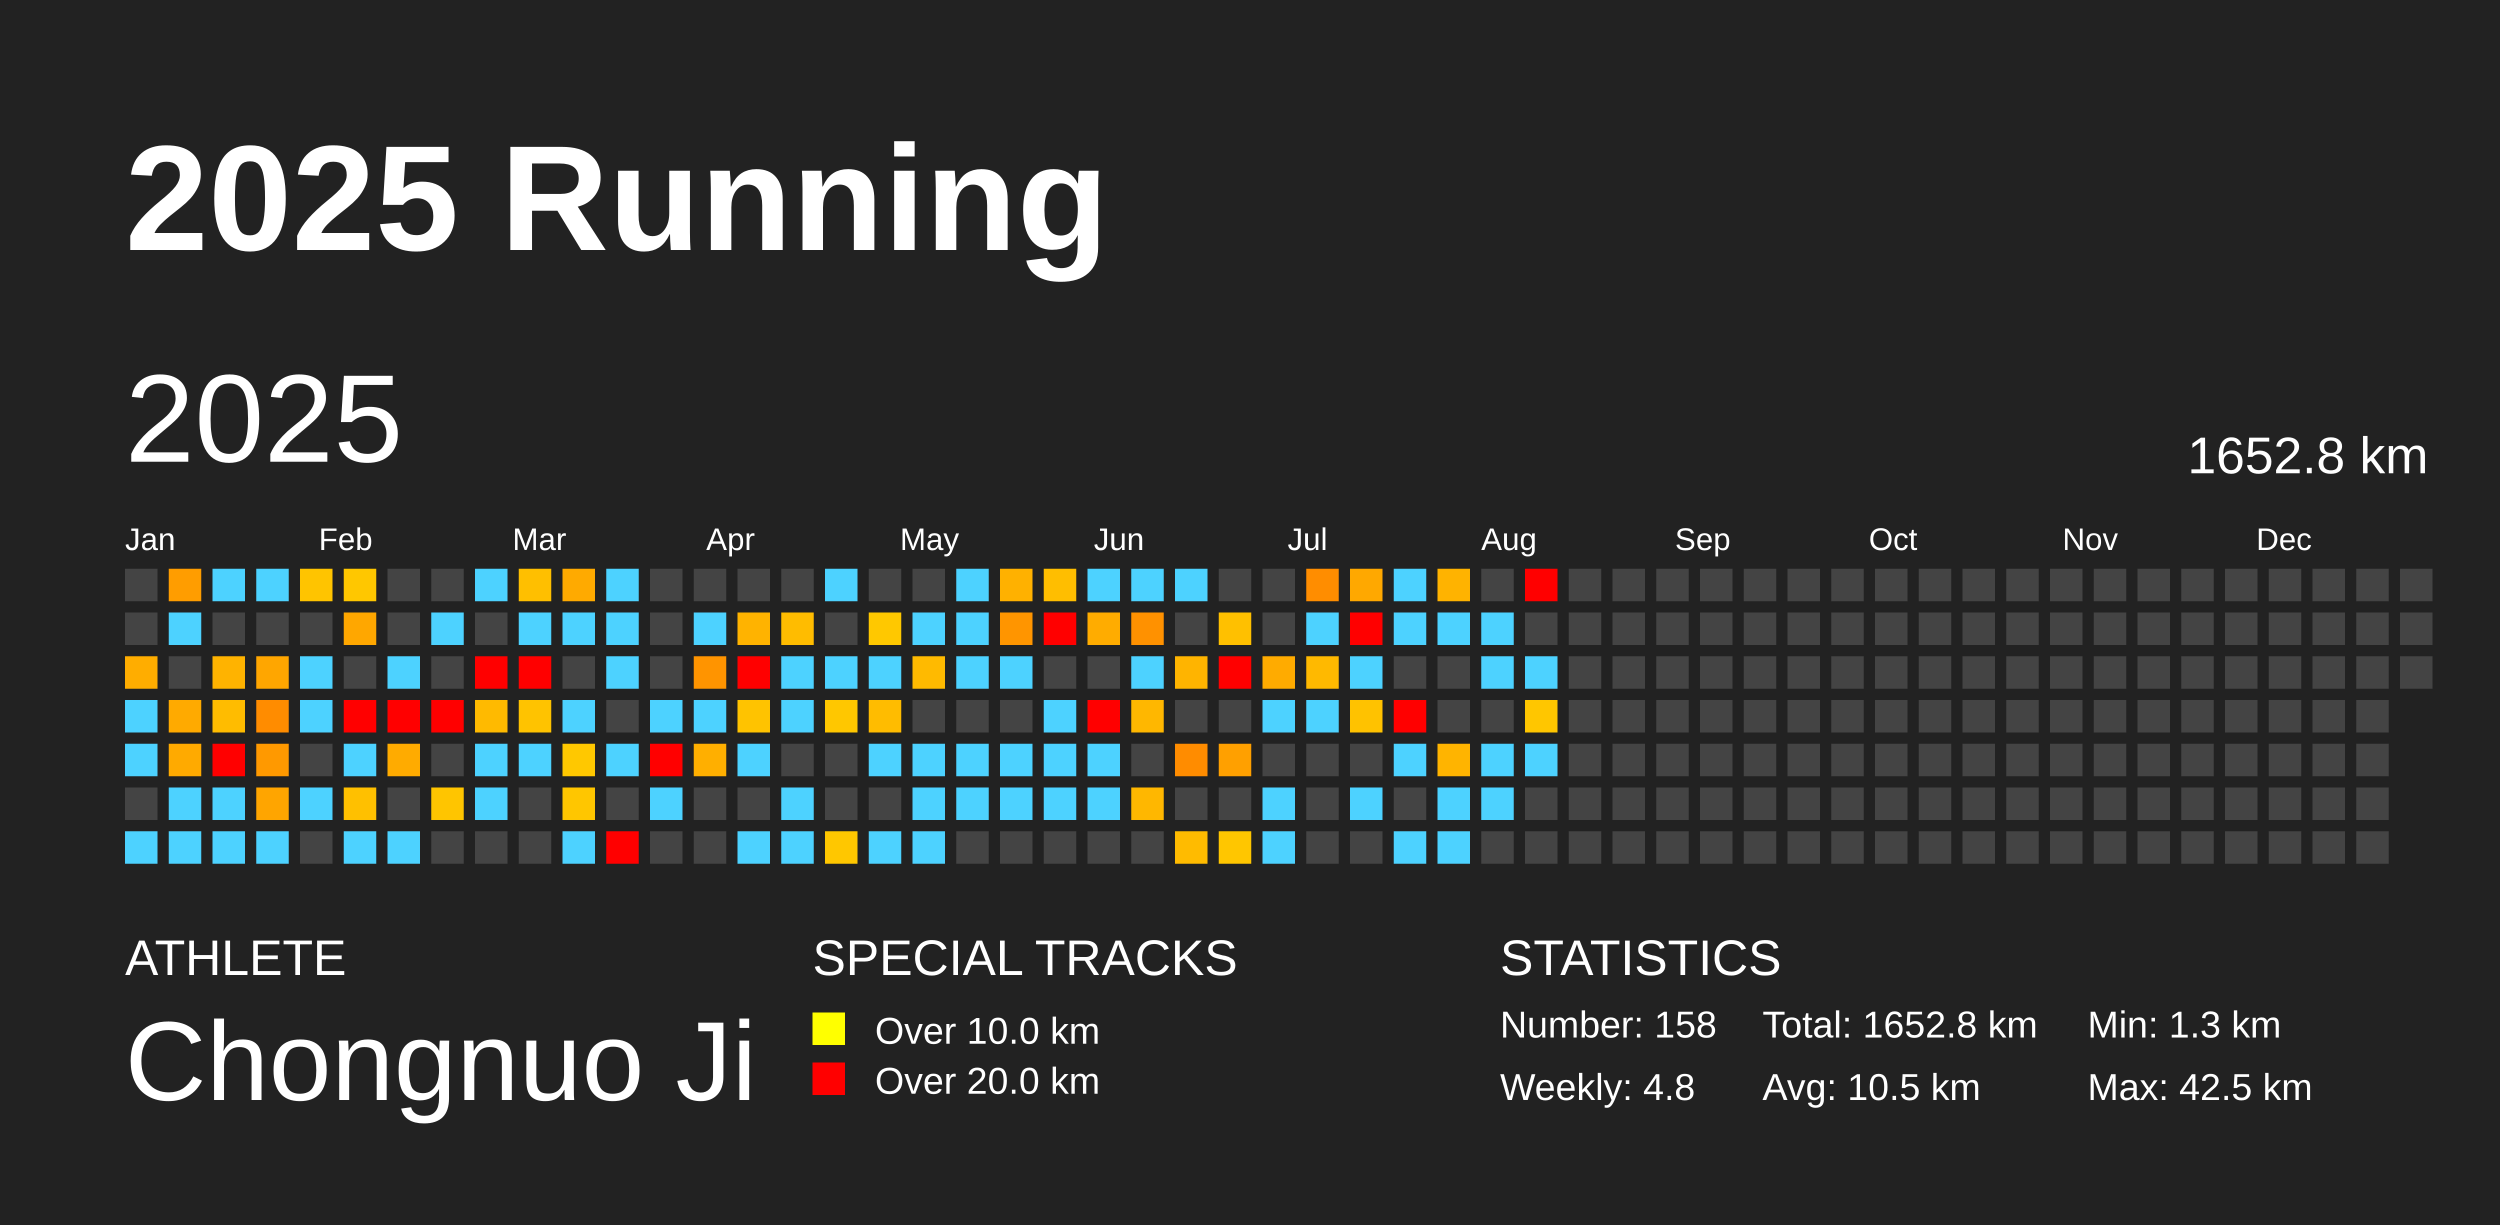
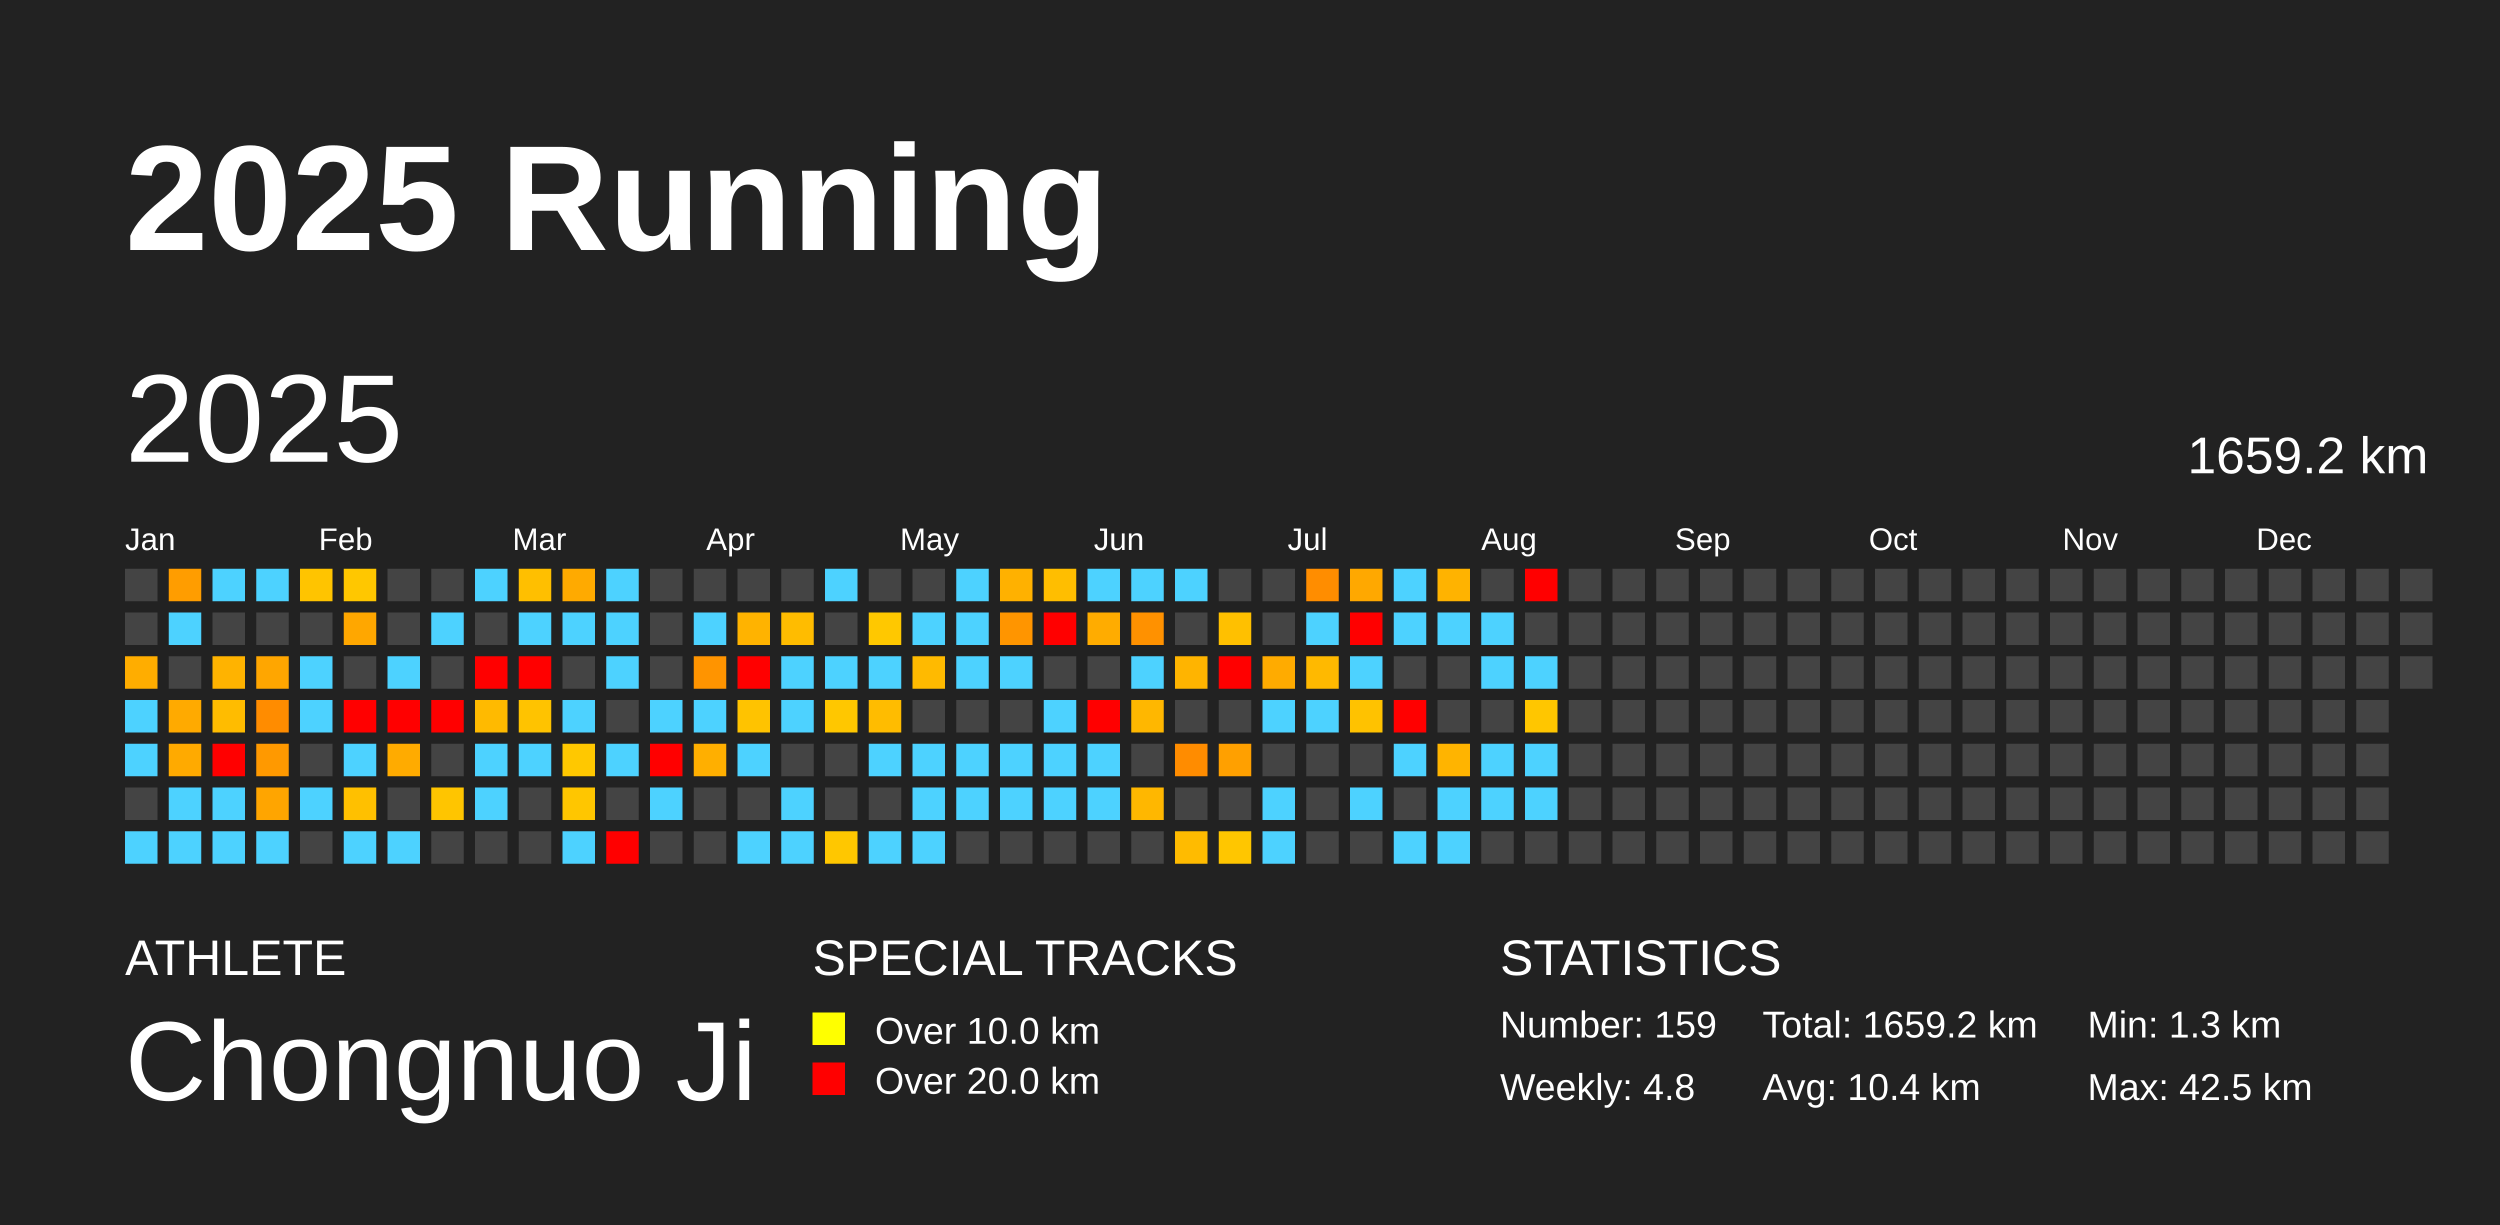
<svg xmlns="http://www.w3.org/2000/svg" baseProfile="full" height="98mm" version="1.1" viewBox="0,0,200,98" width="200mm">
  <defs />
  <rect fill="#222222" height="98" width="200" x="0" y="0" />
  <text fill="#FFFFFF" style="font-size:12px; font-family:Arial; font-weight:bold;" x="10" y="20">2025 Running</text>
  <text fill="#FFFFFF" style="font-size:4px; font-family:Arial" x="10" y="78">ATHLETE</text>
  <text fill="#FFFFFF" style="font-size:9px; font-family:Arial" x="10" y="88">Chongnuo Ji</text>
  <text fill="#FFFFFF" style="font-size:4px; font-family:Arial" x="65" y="78">SPECIAL TRACKS</text>
  <rect fill="yellow" height="2.6" width="2.6" x="65" y="81" />
  <text fill="#FFFFFF" style="font-size:3px; font-family:Arial" x="70" y="83.5">Over 10.0 km</text>
  <rect fill="red" height="2.6" width="2.6" x="65" y="85" />
  <text fill="#FFFFFF" style="font-size:3px; font-family:Arial" x="70" y="87.5">Over 20.0 km</text>
  <text fill="#FFFFFF" style="font-size:4px; font-family:Arial" x="120" y="78">STATISTICS</text>
-   <text fill="#FFFFFF" style="font-size:3px; font-family:Arial" x="120" y="83">Number: 158</text>
+   <text fill="#FFFFFF" style="font-size:3px; font-family:Arial" x="120" y="83">Number: 159</text>
  <text fill="#FFFFFF" style="font-size:3px; font-family:Arial" x="120" y="88">Weekly: 4.8</text>
-   <text fill="#FFFFFF" style="font-size:3px; font-family:Arial" x="141" y="83">Total: 1652.8 km</text>
-   <text fill="#FFFFFF" style="font-size:3px; font-family:Arial" x="141" y="88">Avg: 10.5 km</text>
+   <text fill="#FFFFFF" style="font-size:3px; font-family:Arial" x="141" y="83">Total: 1659.2 km</text>
+   <text fill="#FFFFFF" style="font-size:3px; font-family:Arial" x="141" y="88">Avg: 10.4 km</text>
  <text fill="#FFFFFF" style="font-size:3px; font-family:Arial" x="167" y="83">Min: 1.3 km</text>
  <text fill="#FFFFFF" style="font-size:3px; font-family:Arial" x="167" y="88">Max: 42.5 km</text>
  <text dominant-baseline="hanging" fill="#FFFFFF" style="font-size:10.0px; font-family:Arial;" x="10" y="30">2025</text>
-   <text dominant-baseline="hanging" fill="#FFFFFF" style="font-size:4.125px; font-family:Arial;" x="175" y="35">1652.8 km</text>
+   <text dominant-baseline="hanging" fill="#FFFFFF" style="font-size:4.125px; font-family:Arial;" x="175" y="35">1659.2 km</text>
  <text fill="#FFFFFF" style="font-size:2.5px; font-family:Arial" x="10.0" y="44">Jan</text>
  <text fill="#FFFFFF" style="font-size:2.5px; font-family:Arial" x="25.5" y="44">Feb</text>
  <text fill="#FFFFFF" style="font-size:2.5px; font-family:Arial" x="41.0" y="44">Mar</text>
  <text fill="#FFFFFF" style="font-size:2.5px; font-family:Arial" x="56.5" y="44">Apr</text>
  <text fill="#FFFFFF" style="font-size:2.5px; font-family:Arial" x="72.0" y="44">May</text>
  <text fill="#FFFFFF" style="font-size:2.5px; font-family:Arial" x="87.5" y="44">Jun</text>
  <text fill="#FFFFFF" style="font-size:2.5px; font-family:Arial" x="103.0" y="44">Jul</text>
  <text fill="#FFFFFF" style="font-size:2.5px; font-family:Arial" x="118.5" y="44">Aug</text>
  <text fill="#FFFFFF" style="font-size:2.5px; font-family:Arial" x="134.0" y="44">Sep</text>
  <text fill="#FFFFFF" style="font-size:2.5px; font-family:Arial" x="149.5" y="44">Oct</text>
  <text fill="#FFFFFF" style="font-size:2.5px; font-family:Arial" x="165.0" y="44">Nov</text>
  <text fill="#FFFFFF" style="font-size:2.5px; font-family:Arial" x="180.5" y="44">Dec</text>
  <rect fill="#444444" height="2.6" width="2.6" x="10.0" y="45.5" />
  <rect fill="#444444" height="2.6" width="2.6" x="10.0" y="49.0" />
  <rect fill="#ffad00" height="2.6" width="2.6" x="10.0" y="52.5" />
  <rect fill="#4dd2ff" height="2.6" width="2.6" x="10.0" y="56.0" />
  <rect fill="#4dd2ff" height="2.6" width="2.6" x="10.0" y="59.5" />
  <rect fill="#444444" height="2.6" width="2.6" x="10.0" y="63.0" />
  <rect fill="#4dd2ff" height="2.6" width="2.6" x="10.0" y="66.5" />
  <rect fill="#ff9d00" height="2.6" width="2.6" x="13.5" y="45.5" />
  <rect fill="#4dd2ff" height="2.6" width="2.6" x="13.5" y="49.0" />
  <rect fill="#444444" height="2.6" width="2.6" x="13.5" y="52.5" />
  <rect fill="#ffaa00" height="2.6" width="2.6" x="13.5" y="56.0" />
  <rect fill="#ffaa00" height="2.6" width="2.6" x="13.5" y="59.5" />
  <rect fill="#4dd2ff" height="2.6" width="2.6" x="13.5" y="63.0" />
  <rect fill="#4dd2ff" height="2.6" width="2.6" x="13.5" y="66.5" />
  <rect fill="#4dd2ff" height="2.6" width="2.6" x="17.0" y="45.5" />
  <rect fill="#444444" height="2.6" width="2.6" x="17.0" y="49.0" />
  <rect fill="#ffb300" height="2.6" width="2.6" x="17.0" y="52.5" />
  <rect fill="#ffbc00" height="2.6" width="2.6" x="17.0" y="56.0" />
  <rect fill="red" height="2.6" width="2.6" x="17.0" y="59.5" />
  <rect fill="#4dd2ff" height="2.6" width="2.6" x="17.0" y="63.0" />
  <rect fill="#4dd2ff" height="2.6" width="2.6" x="17.0" y="66.5" />
  <rect fill="#4dd2ff" height="2.6" width="2.6" x="20.5" y="45.5" />
  <rect fill="#444444" height="2.6" width="2.6" x="20.5" y="49.0" />
  <rect fill="#ffa600" height="2.6" width="2.6" x="20.5" y="52.5" />
  <rect fill="#ff8c00" height="2.6" width="2.6" x="20.5" y="56.0" />
  <rect fill="#ff9900" height="2.6" width="2.6" x="20.5" y="59.5" />
  <rect fill="#ffa500" height="2.6" width="2.6" x="20.5" y="63.0" />
  <rect fill="#4dd2ff" height="2.6" width="2.6" x="20.5" y="66.5" />
  <rect fill="#ffc400" height="2.6" width="2.6" x="24.0" y="45.5" />
  <rect fill="#444444" height="2.6" width="2.6" x="24.0" y="49.0" />
  <rect fill="#4dd2ff" height="2.6" width="2.6" x="24.0" y="52.5" />
  <rect fill="#4dd2ff" height="2.6" width="2.6" x="24.0" y="56.0" />
  <rect fill="#444444" height="2.6" width="2.6" x="24.0" y="59.5" />
  <rect fill="#4dd2ff" height="2.6" width="2.6" x="24.0" y="63.0" />
  <rect fill="#444444" height="2.6" width="2.6" x="24.0" y="66.5" />
  <rect fill="#ffc700" height="2.6" width="2.6" x="27.5" y="45.5" />
  <rect fill="#ffa700" height="2.6" width="2.6" x="27.5" y="49.0" />
  <rect fill="#444444" height="2.6" width="2.6" x="27.5" y="52.5" />
  <rect fill="red" height="2.6" width="2.6" x="27.5" y="56.0" />
  <rect fill="#4dd2ff" height="2.6" width="2.6" x="27.5" y="59.5" />
  <rect fill="#ffc000" height="2.6" width="2.6" x="27.5" y="63.0" />
  <rect fill="#4dd2ff" height="2.6" width="2.6" x="27.5" y="66.5" />
  <rect fill="#444444" height="2.6" width="2.6" x="31.0" y="45.5" />
  <rect fill="#444444" height="2.6" width="2.6" x="31.0" y="49.0" />
  <rect fill="#4dd2ff" height="2.6" width="2.6" x="31.0" y="52.5" />
  <rect fill="red" height="2.6" width="2.6" x="31.0" y="56.0" />
  <rect fill="#ffab00" height="2.6" width="2.6" x="31.0" y="59.5" />
  <rect fill="#444444" height="2.6" width="2.6" x="31.0" y="63.0" />
  <rect fill="#4dd2ff" height="2.6" width="2.6" x="31.0" y="66.5" />
  <rect fill="#444444" height="2.6" width="2.6" x="34.5" y="45.5" />
  <rect fill="#4dd2ff" height="2.6" width="2.6" x="34.5" y="49.0" />
  <rect fill="#444444" height="2.6" width="2.6" x="34.5" y="52.5" />
  <rect fill="red" height="2.6" width="2.6" x="34.5" y="56.0" />
  <rect fill="#444444" height="2.6" width="2.6" x="34.5" y="59.5" />
  <rect fill="#ffc500" height="2.6" width="2.6" x="34.5" y="63.0" />
  <rect fill="#444444" height="2.6" width="2.6" x="34.5" y="66.5" />
  <rect fill="#4dd2ff" height="2.6" width="2.6" x="38.0" y="45.5" />
  <rect fill="#444444" height="2.6" width="2.6" x="38.0" y="49.0" />
  <rect fill="red" height="2.6" width="2.6" x="38.0" y="52.5" />
  <rect fill="#ffba00" height="2.6" width="2.6" x="38.0" y="56.0" />
  <rect fill="#4dd2ff" height="2.6" width="2.6" x="38.0" y="59.5" />
  <rect fill="#4dd2ff" height="2.6" width="2.6" x="38.0" y="63.0" />
  <rect fill="#444444" height="2.6" width="2.6" x="38.0" y="66.5" />
  <rect fill="#ffbf00" height="2.6" width="2.6" x="41.5" y="45.5" />
  <rect fill="#4dd2ff" height="2.6" width="2.6" x="41.5" y="49.0" />
  <rect fill="red" height="2.6" width="2.6" x="41.5" y="52.5" />
  <rect fill="#ffc300" height="2.6" width="2.6" x="41.5" y="56.0" />
  <rect fill="#4dd2ff" height="2.6" width="2.6" x="41.5" y="59.5" />
  <rect fill="#444444" height="2.6" width="2.6" x="41.5" y="63.0" />
  <rect fill="#444444" height="2.6" width="2.6" x="41.5" y="66.5" />
  <rect fill="#ffaa00" height="2.6" width="2.6" x="45.0" y="45.5" />
  <rect fill="#4dd2ff" height="2.6" width="2.6" x="45.0" y="49.0" />
  <rect fill="#444444" height="2.6" width="2.6" x="45.0" y="52.5" />
  <rect fill="#4dd2ff" height="2.6" width="2.6" x="45.0" y="56.0" />
  <rect fill="#ffc800" height="2.6" width="2.6" x="45.0" y="59.5" />
  <rect fill="#ffc600" height="2.6" width="2.6" x="45.0" y="63.0" />
  <rect fill="#4dd2ff" height="2.6" width="2.6" x="45.0" y="66.5" />
  <rect fill="#4dd2ff" height="2.6" width="2.6" x="48.5" y="45.5" />
  <rect fill="#4dd2ff" height="2.6" width="2.6" x="48.5" y="49.0" />
  <rect fill="#4dd2ff" height="2.6" width="2.6" x="48.5" y="52.5" />
  <rect fill="#444444" height="2.6" width="2.6" x="48.5" y="56.0" />
  <rect fill="#4dd2ff" height="2.6" width="2.6" x="48.5" y="59.5" />
  <rect fill="#444444" height="2.6" width="2.6" x="48.5" y="63.0" />
  <rect fill="red" height="2.6" width="2.6" x="48.5" y="66.5" />
  <rect fill="#444444" height="2.6" width="2.6" x="52.0" y="45.5" />
  <rect fill="#444444" height="2.6" width="2.6" x="52.0" y="49.0" />
  <rect fill="#444444" height="2.6" width="2.6" x="52.0" y="52.5" />
  <rect fill="#4dd2ff" height="2.6" width="2.6" x="52.0" y="56.0" />
  <rect fill="red" height="2.6" width="2.6" x="52.0" y="59.5" />
  <rect fill="#4dd2ff" height="2.6" width="2.6" x="52.0" y="63.0" />
  <rect fill="#444444" height="2.6" width="2.6" x="52.0" y="66.5" />
  <rect fill="#444444" height="2.6" width="2.6" x="55.5" y="45.5" />
  <rect fill="#4dd2ff" height="2.6" width="2.6" x="55.5" y="49.0" />
  <rect fill="#ff9400" height="2.6" width="2.6" x="55.5" y="52.5" />
  <rect fill="#4dd2ff" height="2.6" width="2.6" x="55.5" y="56.0" />
  <rect fill="#ffaf00" height="2.6" width="2.6" x="55.5" y="59.5" />
  <rect fill="#444444" height="2.6" width="2.6" x="55.5" y="63.0" />
  <rect fill="#444444" height="2.6" width="2.6" x="55.5" y="66.5" />
  <rect fill="#444444" height="2.6" width="2.6" x="59.0" y="45.5" />
  <rect fill="#ffb300" height="2.6" width="2.6" x="59.0" y="49.0" />
  <rect fill="red" height="2.6" width="2.6" x="59.0" y="52.5" />
  <rect fill="#ffc300" height="2.6" width="2.6" x="59.0" y="56.0" />
  <rect fill="#4dd2ff" height="2.6" width="2.6" x="59.0" y="59.5" />
  <rect fill="#444444" height="2.6" width="2.6" x="59.0" y="63.0" />
  <rect fill="#4dd2ff" height="2.6" width="2.6" x="59.0" y="66.5" />
  <rect fill="#444444" height="2.6" width="2.6" x="62.5" y="45.5" />
  <rect fill="#ffbc00" height="2.6" width="2.6" x="62.5" y="49.0" />
  <rect fill="#4dd2ff" height="2.6" width="2.6" x="62.5" y="52.5" />
  <rect fill="#4dd2ff" height="2.6" width="2.6" x="62.5" y="56.0" />
  <rect fill="#444444" height="2.6" width="2.6" x="62.5" y="59.5" />
  <rect fill="#4dd2ff" height="2.6" width="2.6" x="62.5" y="63.0" />
  <rect fill="#4dd2ff" height="2.6" width="2.6" x="62.5" y="66.5" />
  <rect fill="#4dd2ff" height="2.6" width="2.6" x="66.0" y="45.5" />
  <rect fill="#444444" height="2.6" width="2.6" x="66.0" y="49.0" />
  <rect fill="#4dd2ff" height="2.6" width="2.6" x="66.0" y="52.5" />
  <rect fill="#ffc700" height="2.6" width="2.6" x="66.0" y="56.0" />
  <rect fill="#444444" height="2.6" width="2.6" x="66.0" y="59.5" />
  <rect fill="#444444" height="2.6" width="2.6" x="66.0" y="63.0" />
  <rect fill="#ffc700" height="2.6" width="2.6" x="66.0" y="66.5" />
  <rect fill="#444444" height="2.6" width="2.6" x="69.5" y="45.5" />
  <rect fill="#ffc800" height="2.6" width="2.6" x="69.5" y="49.0" />
  <rect fill="#4dd2ff" height="2.6" width="2.6" x="69.5" y="52.5" />
  <rect fill="#ffbc00" height="2.6" width="2.6" x="69.5" y="56.0" />
  <rect fill="#4dd2ff" height="2.6" width="2.6" x="69.5" y="59.5" />
  <rect fill="#444444" height="2.6" width="2.6" x="69.5" y="63.0" />
  <rect fill="#4dd2ff" height="2.6" width="2.6" x="69.5" y="66.5" />
  <rect fill="#444444" height="2.6" width="2.6" x="73.0" y="45.5" />
  <rect fill="#4dd2ff" height="2.6" width="2.6" x="73.0" y="49.0" />
  <rect fill="#ffba00" height="2.6" width="2.6" x="73.0" y="52.5" />
  <rect fill="#444444" height="2.6" width="2.6" x="73.0" y="56.0" />
  <rect fill="#4dd2ff" height="2.6" width="2.6" x="73.0" y="59.5" />
  <rect fill="#4dd2ff" height="2.6" width="2.6" x="73.0" y="63.0" />
  <rect fill="#4dd2ff" height="2.6" width="2.6" x="73.0" y="66.5" />
  <rect fill="#4dd2ff" height="2.6" width="2.6" x="76.5" y="45.5" />
  <rect fill="#4dd2ff" height="2.6" width="2.6" x="76.5" y="49.0" />
  <rect fill="#4dd2ff" height="2.6" width="2.6" x="76.5" y="52.5" />
  <rect fill="#444444" height="2.6" width="2.6" x="76.5" y="56.0" />
  <rect fill="#4dd2ff" height="2.6" width="2.6" x="76.5" y="59.5" />
  <rect fill="#4dd2ff" height="2.6" width="2.6" x="76.5" y="63.0" />
  <rect fill="#444444" height="2.6" width="2.6" x="76.5" y="66.5" />
  <rect fill="#ffb100" height="2.6" width="2.6" x="80.0" y="45.5" />
  <rect fill="#ff9500" height="2.6" width="2.6" x="80.0" y="49.0" />
  <rect fill="#4dd2ff" height="2.6" width="2.6" x="80.0" y="52.5" />
  <rect fill="#444444" height="2.6" width="2.6" x="80.0" y="56.0" />
  <rect fill="#4dd2ff" height="2.6" width="2.6" x="80.0" y="59.5" />
  <rect fill="#4dd2ff" height="2.6" width="2.6" x="80.0" y="63.0" />
  <rect fill="#444444" height="2.6" width="2.6" x="80.0" y="66.5" />
  <rect fill="#ffbe00" height="2.6" width="2.6" x="83.5" y="45.5" />
  <rect fill="red" height="2.6" width="2.6" x="83.5" y="49.0" />
  <rect fill="#444444" height="2.6" width="2.6" x="83.5" y="52.5" />
  <rect fill="#4dd2ff" height="2.6" width="2.6" x="83.5" y="56.0" />
  <rect fill="#4dd2ff" height="2.6" width="2.6" x="83.5" y="59.5" />
  <rect fill="#4dd2ff" height="2.6" width="2.6" x="83.5" y="63.0" />
  <rect fill="#444444" height="2.6" width="2.6" x="83.5" y="66.5" />
  <rect fill="#4dd2ff" height="2.6" width="2.6" x="87.0" y="45.5" />
  <rect fill="#ffac00" height="2.6" width="2.6" x="87.0" y="49.0" />
  <rect fill="#444444" height="2.6" width="2.6" x="87.0" y="52.5" />
  <rect fill="red" height="2.6" width="2.6" x="87.0" y="56.0" />
  <rect fill="#4dd2ff" height="2.6" width="2.6" x="87.0" y="59.5" />
  <rect fill="#4dd2ff" height="2.6" width="2.6" x="87.0" y="63.0" />
  <rect fill="#444444" height="2.6" width="2.6" x="87.0" y="66.5" />
  <rect fill="#4dd2ff" height="2.6" width="2.6" x="90.5" y="45.5" />
  <rect fill="#ff9100" height="2.6" width="2.6" x="90.5" y="49.0" />
  <rect fill="#4dd2ff" height="2.6" width="2.6" x="90.5" y="52.5" />
  <rect fill="#ffb700" height="2.6" width="2.6" x="90.5" y="56.0" />
  <rect fill="#444444" height="2.6" width="2.6" x="90.5" y="59.5" />
  <rect fill="#ffb700" height="2.6" width="2.6" x="90.5" y="63.0" />
  <rect fill="#444444" height="2.6" width="2.6" x="90.5" y="66.5" />
  <rect fill="#4dd2ff" height="2.6" width="2.6" x="94.0" y="45.5" />
  <rect fill="#444444" height="2.6" width="2.6" x="94.0" y="49.0" />
  <rect fill="#ffb400" height="2.6" width="2.6" x="94.0" y="52.5" />
  <rect fill="#444444" height="2.6" width="2.6" x="94.0" y="56.0" />
  <rect fill="#ff8c00" height="2.6" width="2.6" x="94.0" y="59.5" />
  <rect fill="#444444" height="2.6" width="2.6" x="94.0" y="63.0" />
  <rect fill="#ffbb00" height="2.6" width="2.6" x="94.0" y="66.5" />
  <rect fill="#444444" height="2.6" width="2.6" x="97.5" y="45.5" />
  <rect fill="#ffc000" height="2.6" width="2.6" x="97.5" y="49.0" />
  <rect fill="red" height="2.6" width="2.6" x="97.5" y="52.5" />
  <rect fill="#444444" height="2.6" width="2.6" x="97.5" y="56.0" />
  <rect fill="#ffa000" height="2.6" width="2.6" x="97.5" y="59.5" />
  <rect fill="#444444" height="2.6" width="2.6" x="97.5" y="63.0" />
  <rect fill="#ffc600" height="2.6" width="2.6" x="97.5" y="66.5" />
  <rect fill="#444444" height="2.6" width="2.6" x="101.0" y="45.5" />
  <rect fill="#444444" height="2.6" width="2.6" x="101.0" y="49.0" />
  <rect fill="#ffab00" height="2.6" width="2.6" x="101.0" y="52.5" />
  <rect fill="#4dd2ff" height="2.6" width="2.6" x="101.0" y="56.0" />
  <rect fill="#444444" height="2.6" width="2.6" x="101.0" y="59.5" />
  <rect fill="#4dd2ff" height="2.6" width="2.6" x="101.0" y="63.0" />
  <rect fill="#4dd2ff" height="2.6" width="2.6" x="101.0" y="66.5" />
  <rect fill="#ff8d00" height="2.6" width="2.6" x="104.5" y="45.5" />
  <rect fill="#4dd2ff" height="2.6" width="2.6" x="104.5" y="49.0" />
  <rect fill="#ffb900" height="2.6" width="2.6" x="104.5" y="52.5" />
  <rect fill="#4dd2ff" height="2.6" width="2.6" x="104.5" y="56.0" />
  <rect fill="#444444" height="2.6" width="2.6" x="104.5" y="59.5" />
  <rect fill="#444444" height="2.6" width="2.6" x="104.5" y="63.0" />
  <rect fill="#444444" height="2.6" width="2.6" x="104.5" y="66.5" />
  <rect fill="#ffa800" height="2.6" width="2.6" x="108.0" y="45.5" />
  <rect fill="red" height="2.6" width="2.6" x="108.0" y="49.0" />
  <rect fill="#4dd2ff" height="2.6" width="2.6" x="108.0" y="52.5" />
  <rect fill="#ffc200" height="2.6" width="2.6" x="108.0" y="56.0" />
  <rect fill="#444444" height="2.6" width="2.6" x="108.0" y="59.5" />
  <rect fill="#4dd2ff" height="2.6" width="2.6" x="108.0" y="63.0" />
  <rect fill="#444444" height="2.6" width="2.6" x="108.0" y="66.5" />
  <rect fill="#4dd2ff" height="2.6" width="2.6" x="111.5" y="45.5" />
  <rect fill="#4dd2ff" height="2.6" width="2.6" x="111.5" y="49.0" />
  <rect fill="#444444" height="2.6" width="2.6" x="111.5" y="52.5" />
  <rect fill="red" height="2.6" width="2.6" x="111.5" y="56.0" />
  <rect fill="#4dd2ff" height="2.6" width="2.6" x="111.5" y="59.5" />
  <rect fill="#444444" height="2.6" width="2.6" x="111.5" y="63.0" />
  <rect fill="#4dd2ff" height="2.6" width="2.6" x="111.5" y="66.5" />
  <rect fill="#ffb300" height="2.6" width="2.6" x="115.0" y="45.5" />
  <rect fill="#4dd2ff" height="2.6" width="2.6" x="115.0" y="49.0" />
  <rect fill="#444444" height="2.6" width="2.6" x="115.0" y="52.5" />
  <rect fill="#444444" height="2.6" width="2.6" x="115.0" y="56.0" />
  <rect fill="#ffb400" height="2.6" width="2.6" x="115.0" y="59.5" />
  <rect fill="#4dd2ff" height="2.6" width="2.6" x="115.0" y="63.0" />
  <rect fill="#4dd2ff" height="2.6" width="2.6" x="115.0" y="66.5" />
  <rect fill="#444444" height="2.6" width="2.6" x="118.5" y="45.5" />
  <rect fill="#4dd2ff" height="2.6" width="2.6" x="118.5" y="49.0" />
  <rect fill="#4dd2ff" height="2.6" width="2.6" x="118.5" y="52.5" />
  <rect fill="#444444" height="2.6" width="2.6" x="118.5" y="56.0" />
  <rect fill="#4dd2ff" height="2.6" width="2.6" x="118.5" y="59.5" />
  <rect fill="#4dd2ff" height="2.6" width="2.6" x="118.5" y="63.0" />
  <rect fill="#444444" height="2.6" width="2.6" x="118.5" y="66.5" />
  <rect fill="red" height="2.6" width="2.6" x="122.0" y="45.5" />
  <rect fill="#444444" height="2.6" width="2.6" x="122.0" y="49.0" />
  <rect fill="#4dd2ff" height="2.6" width="2.6" x="122.0" y="52.5" />
  <rect fill="#ffc600" height="2.6" width="2.6" x="122.0" y="56.0" />
  <rect fill="#4dd2ff" height="2.6" width="2.6" x="122.0" y="59.5" />
-   <rect fill="#444444" height="2.6" width="2.6" x="122.0" y="63.0" />
+   <rect fill="#4dd2ff" height="2.6" width="2.6" x="122.0" y="63.0" />
  <rect fill="#444444" height="2.6" width="2.6" x="122.0" y="66.5" />
  <rect fill="#444444" height="2.6" width="2.6" x="125.5" y="45.5" />
  <rect fill="#444444" height="2.6" width="2.6" x="125.5" y="49.0" />
  <rect fill="#444444" height="2.6" width="2.6" x="125.5" y="52.5" />
  <rect fill="#444444" height="2.6" width="2.6" x="125.5" y="56.0" />
  <rect fill="#444444" height="2.6" width="2.6" x="125.5" y="59.5" />
  <rect fill="#444444" height="2.6" width="2.6" x="125.5" y="63.0" />
  <rect fill="#444444" height="2.6" width="2.6" x="125.5" y="66.5" />
  <rect fill="#444444" height="2.6" width="2.6" x="129.0" y="45.5" />
  <rect fill="#444444" height="2.6" width="2.6" x="129.0" y="49.0" />
  <rect fill="#444444" height="2.6" width="2.6" x="129.0" y="52.5" />
  <rect fill="#444444" height="2.6" width="2.6" x="129.0" y="56.0" />
  <rect fill="#444444" height="2.6" width="2.6" x="129.0" y="59.5" />
  <rect fill="#444444" height="2.6" width="2.6" x="129.0" y="63.0" />
  <rect fill="#444444" height="2.6" width="2.6" x="129.0" y="66.5" />
  <rect fill="#444444" height="2.6" width="2.6" x="132.5" y="45.5" />
  <rect fill="#444444" height="2.6" width="2.6" x="132.5" y="49.0" />
  <rect fill="#444444" height="2.6" width="2.6" x="132.5" y="52.5" />
  <rect fill="#444444" height="2.6" width="2.6" x="132.5" y="56.0" />
  <rect fill="#444444" height="2.6" width="2.6" x="132.5" y="59.5" />
  <rect fill="#444444" height="2.6" width="2.6" x="132.5" y="63.0" />
  <rect fill="#444444" height="2.6" width="2.6" x="132.5" y="66.5" />
  <rect fill="#444444" height="2.6" width="2.6" x="136.0" y="45.5" />
  <rect fill="#444444" height="2.6" width="2.6" x="136.0" y="49.0" />
  <rect fill="#444444" height="2.6" width="2.6" x="136.0" y="52.5" />
  <rect fill="#444444" height="2.6" width="2.6" x="136.0" y="56.0" />
  <rect fill="#444444" height="2.6" width="2.6" x="136.0" y="59.5" />
  <rect fill="#444444" height="2.6" width="2.6" x="136.0" y="63.0" />
  <rect fill="#444444" height="2.6" width="2.6" x="136.0" y="66.5" />
  <rect fill="#444444" height="2.6" width="2.6" x="139.5" y="45.5" />
  <rect fill="#444444" height="2.6" width="2.6" x="139.5" y="49.0" />
  <rect fill="#444444" height="2.6" width="2.6" x="139.5" y="52.5" />
  <rect fill="#444444" height="2.6" width="2.6" x="139.5" y="56.0" />
  <rect fill="#444444" height="2.6" width="2.6" x="139.5" y="59.5" />
  <rect fill="#444444" height="2.6" width="2.6" x="139.5" y="63.0" />
  <rect fill="#444444" height="2.6" width="2.6" x="139.5" y="66.5" />
  <rect fill="#444444" height="2.6" width="2.6" x="143.0" y="45.5" />
  <rect fill="#444444" height="2.6" width="2.6" x="143.0" y="49.0" />
  <rect fill="#444444" height="2.6" width="2.6" x="143.0" y="52.5" />
  <rect fill="#444444" height="2.6" width="2.6" x="143.0" y="56.0" />
  <rect fill="#444444" height="2.6" width="2.6" x="143.0" y="59.5" />
  <rect fill="#444444" height="2.6" width="2.6" x="143.0" y="63.0" />
  <rect fill="#444444" height="2.6" width="2.6" x="143.0" y="66.5" />
  <rect fill="#444444" height="2.6" width="2.6" x="146.5" y="45.5" />
  <rect fill="#444444" height="2.6" width="2.6" x="146.5" y="49.0" />
  <rect fill="#444444" height="2.6" width="2.6" x="146.5" y="52.5" />
  <rect fill="#444444" height="2.6" width="2.6" x="146.5" y="56.0" />
  <rect fill="#444444" height="2.6" width="2.6" x="146.5" y="59.5" />
  <rect fill="#444444" height="2.6" width="2.6" x="146.5" y="63.0" />
  <rect fill="#444444" height="2.6" width="2.6" x="146.5" y="66.5" />
  <rect fill="#444444" height="2.6" width="2.6" x="150.0" y="45.5" />
  <rect fill="#444444" height="2.6" width="2.6" x="150.0" y="49.0" />
  <rect fill="#444444" height="2.6" width="2.6" x="150.0" y="52.5" />
  <rect fill="#444444" height="2.6" width="2.6" x="150.0" y="56.0" />
  <rect fill="#444444" height="2.6" width="2.6" x="150.0" y="59.5" />
  <rect fill="#444444" height="2.6" width="2.6" x="150.0" y="63.0" />
  <rect fill="#444444" height="2.6" width="2.6" x="150.0" y="66.5" />
  <rect fill="#444444" height="2.6" width="2.6" x="153.5" y="45.5" />
  <rect fill="#444444" height="2.6" width="2.6" x="153.5" y="49.0" />
  <rect fill="#444444" height="2.6" width="2.6" x="153.5" y="52.5" />
  <rect fill="#444444" height="2.6" width="2.6" x="153.5" y="56.0" />
  <rect fill="#444444" height="2.6" width="2.6" x="153.5" y="59.5" />
  <rect fill="#444444" height="2.6" width="2.6" x="153.5" y="63.0" />
  <rect fill="#444444" height="2.6" width="2.6" x="153.5" y="66.5" />
  <rect fill="#444444" height="2.6" width="2.6" x="157.0" y="45.5" />
  <rect fill="#444444" height="2.6" width="2.6" x="157.0" y="49.0" />
  <rect fill="#444444" height="2.6" width="2.6" x="157.0" y="52.5" />
  <rect fill="#444444" height="2.6" width="2.6" x="157.0" y="56.0" />
  <rect fill="#444444" height="2.6" width="2.6" x="157.0" y="59.5" />
  <rect fill="#444444" height="2.6" width="2.6" x="157.0" y="63.0" />
  <rect fill="#444444" height="2.6" width="2.6" x="157.0" y="66.5" />
  <rect fill="#444444" height="2.6" width="2.6" x="160.5" y="45.5" />
  <rect fill="#444444" height="2.6" width="2.6" x="160.5" y="49.0" />
  <rect fill="#444444" height="2.6" width="2.6" x="160.5" y="52.5" />
  <rect fill="#444444" height="2.6" width="2.6" x="160.5" y="56.0" />
  <rect fill="#444444" height="2.6" width="2.6" x="160.5" y="59.5" />
  <rect fill="#444444" height="2.6" width="2.6" x="160.5" y="63.0" />
  <rect fill="#444444" height="2.6" width="2.6" x="160.5" y="66.5" />
  <rect fill="#444444" height="2.6" width="2.6" x="164.0" y="45.5" />
  <rect fill="#444444" height="2.6" width="2.6" x="164.0" y="49.0" />
  <rect fill="#444444" height="2.6" width="2.6" x="164.0" y="52.5" />
  <rect fill="#444444" height="2.6" width="2.6" x="164.0" y="56.0" />
  <rect fill="#444444" height="2.6" width="2.6" x="164.0" y="59.5" />
  <rect fill="#444444" height="2.6" width="2.6" x="164.0" y="63.0" />
  <rect fill="#444444" height="2.6" width="2.6" x="164.0" y="66.5" />
  <rect fill="#444444" height="2.6" width="2.6" x="167.5" y="45.5" />
  <rect fill="#444444" height="2.6" width="2.6" x="167.5" y="49.0" />
  <rect fill="#444444" height="2.6" width="2.6" x="167.5" y="52.5" />
  <rect fill="#444444" height="2.6" width="2.6" x="167.5" y="56.0" />
  <rect fill="#444444" height="2.6" width="2.6" x="167.5" y="59.5" />
  <rect fill="#444444" height="2.6" width="2.6" x="167.5" y="63.0" />
  <rect fill="#444444" height="2.6" width="2.6" x="167.5" y="66.5" />
  <rect fill="#444444" height="2.6" width="2.6" x="171.0" y="45.5" />
  <rect fill="#444444" height="2.6" width="2.6" x="171.0" y="49.0" />
  <rect fill="#444444" height="2.6" width="2.6" x="171.0" y="52.5" />
  <rect fill="#444444" height="2.6" width="2.6" x="171.0" y="56.0" />
  <rect fill="#444444" height="2.6" width="2.6" x="171.0" y="59.5" />
  <rect fill="#444444" height="2.6" width="2.6" x="171.0" y="63.0" />
  <rect fill="#444444" height="2.6" width="2.6" x="171.0" y="66.5" />
  <rect fill="#444444" height="2.6" width="2.6" x="174.5" y="45.5" />
  <rect fill="#444444" height="2.6" width="2.6" x="174.5" y="49.0" />
  <rect fill="#444444" height="2.6" width="2.6" x="174.5" y="52.5" />
  <rect fill="#444444" height="2.6" width="2.6" x="174.5" y="56.0" />
  <rect fill="#444444" height="2.6" width="2.6" x="174.5" y="59.5" />
  <rect fill="#444444" height="2.6" width="2.6" x="174.5" y="63.0" />
  <rect fill="#444444" height="2.6" width="2.6" x="174.5" y="66.5" />
  <rect fill="#444444" height="2.6" width="2.6" x="178.0" y="45.5" />
  <rect fill="#444444" height="2.6" width="2.6" x="178.0" y="49.0" />
  <rect fill="#444444" height="2.6" width="2.6" x="178.0" y="52.5" />
  <rect fill="#444444" height="2.6" width="2.6" x="178.0" y="56.0" />
  <rect fill="#444444" height="2.6" width="2.6" x="178.0" y="59.5" />
  <rect fill="#444444" height="2.6" width="2.6" x="178.0" y="63.0" />
  <rect fill="#444444" height="2.6" width="2.6" x="178.0" y="66.5" />
  <rect fill="#444444" height="2.6" width="2.6" x="181.5" y="45.5" />
  <rect fill="#444444" height="2.6" width="2.6" x="181.5" y="49.0" />
  <rect fill="#444444" height="2.6" width="2.6" x="181.5" y="52.5" />
  <rect fill="#444444" height="2.6" width="2.6" x="181.5" y="56.0" />
  <rect fill="#444444" height="2.6" width="2.6" x="181.5" y="59.5" />
  <rect fill="#444444" height="2.6" width="2.6" x="181.5" y="63.0" />
  <rect fill="#444444" height="2.6" width="2.6" x="181.5" y="66.5" />
  <rect fill="#444444" height="2.6" width="2.6" x="185.0" y="45.5" />
  <rect fill="#444444" height="2.6" width="2.6" x="185.0" y="49.0" />
  <rect fill="#444444" height="2.6" width="2.6" x="185.0" y="52.5" />
  <rect fill="#444444" height="2.6" width="2.6" x="185.0" y="56.0" />
  <rect fill="#444444" height="2.6" width="2.6" x="185.0" y="59.5" />
  <rect fill="#444444" height="2.6" width="2.6" x="185.0" y="63.0" />
  <rect fill="#444444" height="2.6" width="2.6" x="185.0" y="66.5" />
  <rect fill="#444444" height="2.6" width="2.6" x="188.5" y="45.5" />
  <rect fill="#444444" height="2.6" width="2.6" x="188.5" y="49.0" />
  <rect fill="#444444" height="2.6" width="2.6" x="188.5" y="52.5" />
  <rect fill="#444444" height="2.6" width="2.6" x="188.5" y="56.0" />
  <rect fill="#444444" height="2.6" width="2.6" x="188.5" y="59.5" />
  <rect fill="#444444" height="2.6" width="2.6" x="188.5" y="63.0" />
  <rect fill="#444444" height="2.6" width="2.6" x="188.5" y="66.5" />
  <rect fill="#444444" height="2.6" width="2.6" x="192.0" y="45.5" />
  <rect fill="#444444" height="2.6" width="2.6" x="192.0" y="49.0" />
  <rect fill="#444444" height="2.6" width="2.6" x="192.0" y="52.5" />
</svg>
